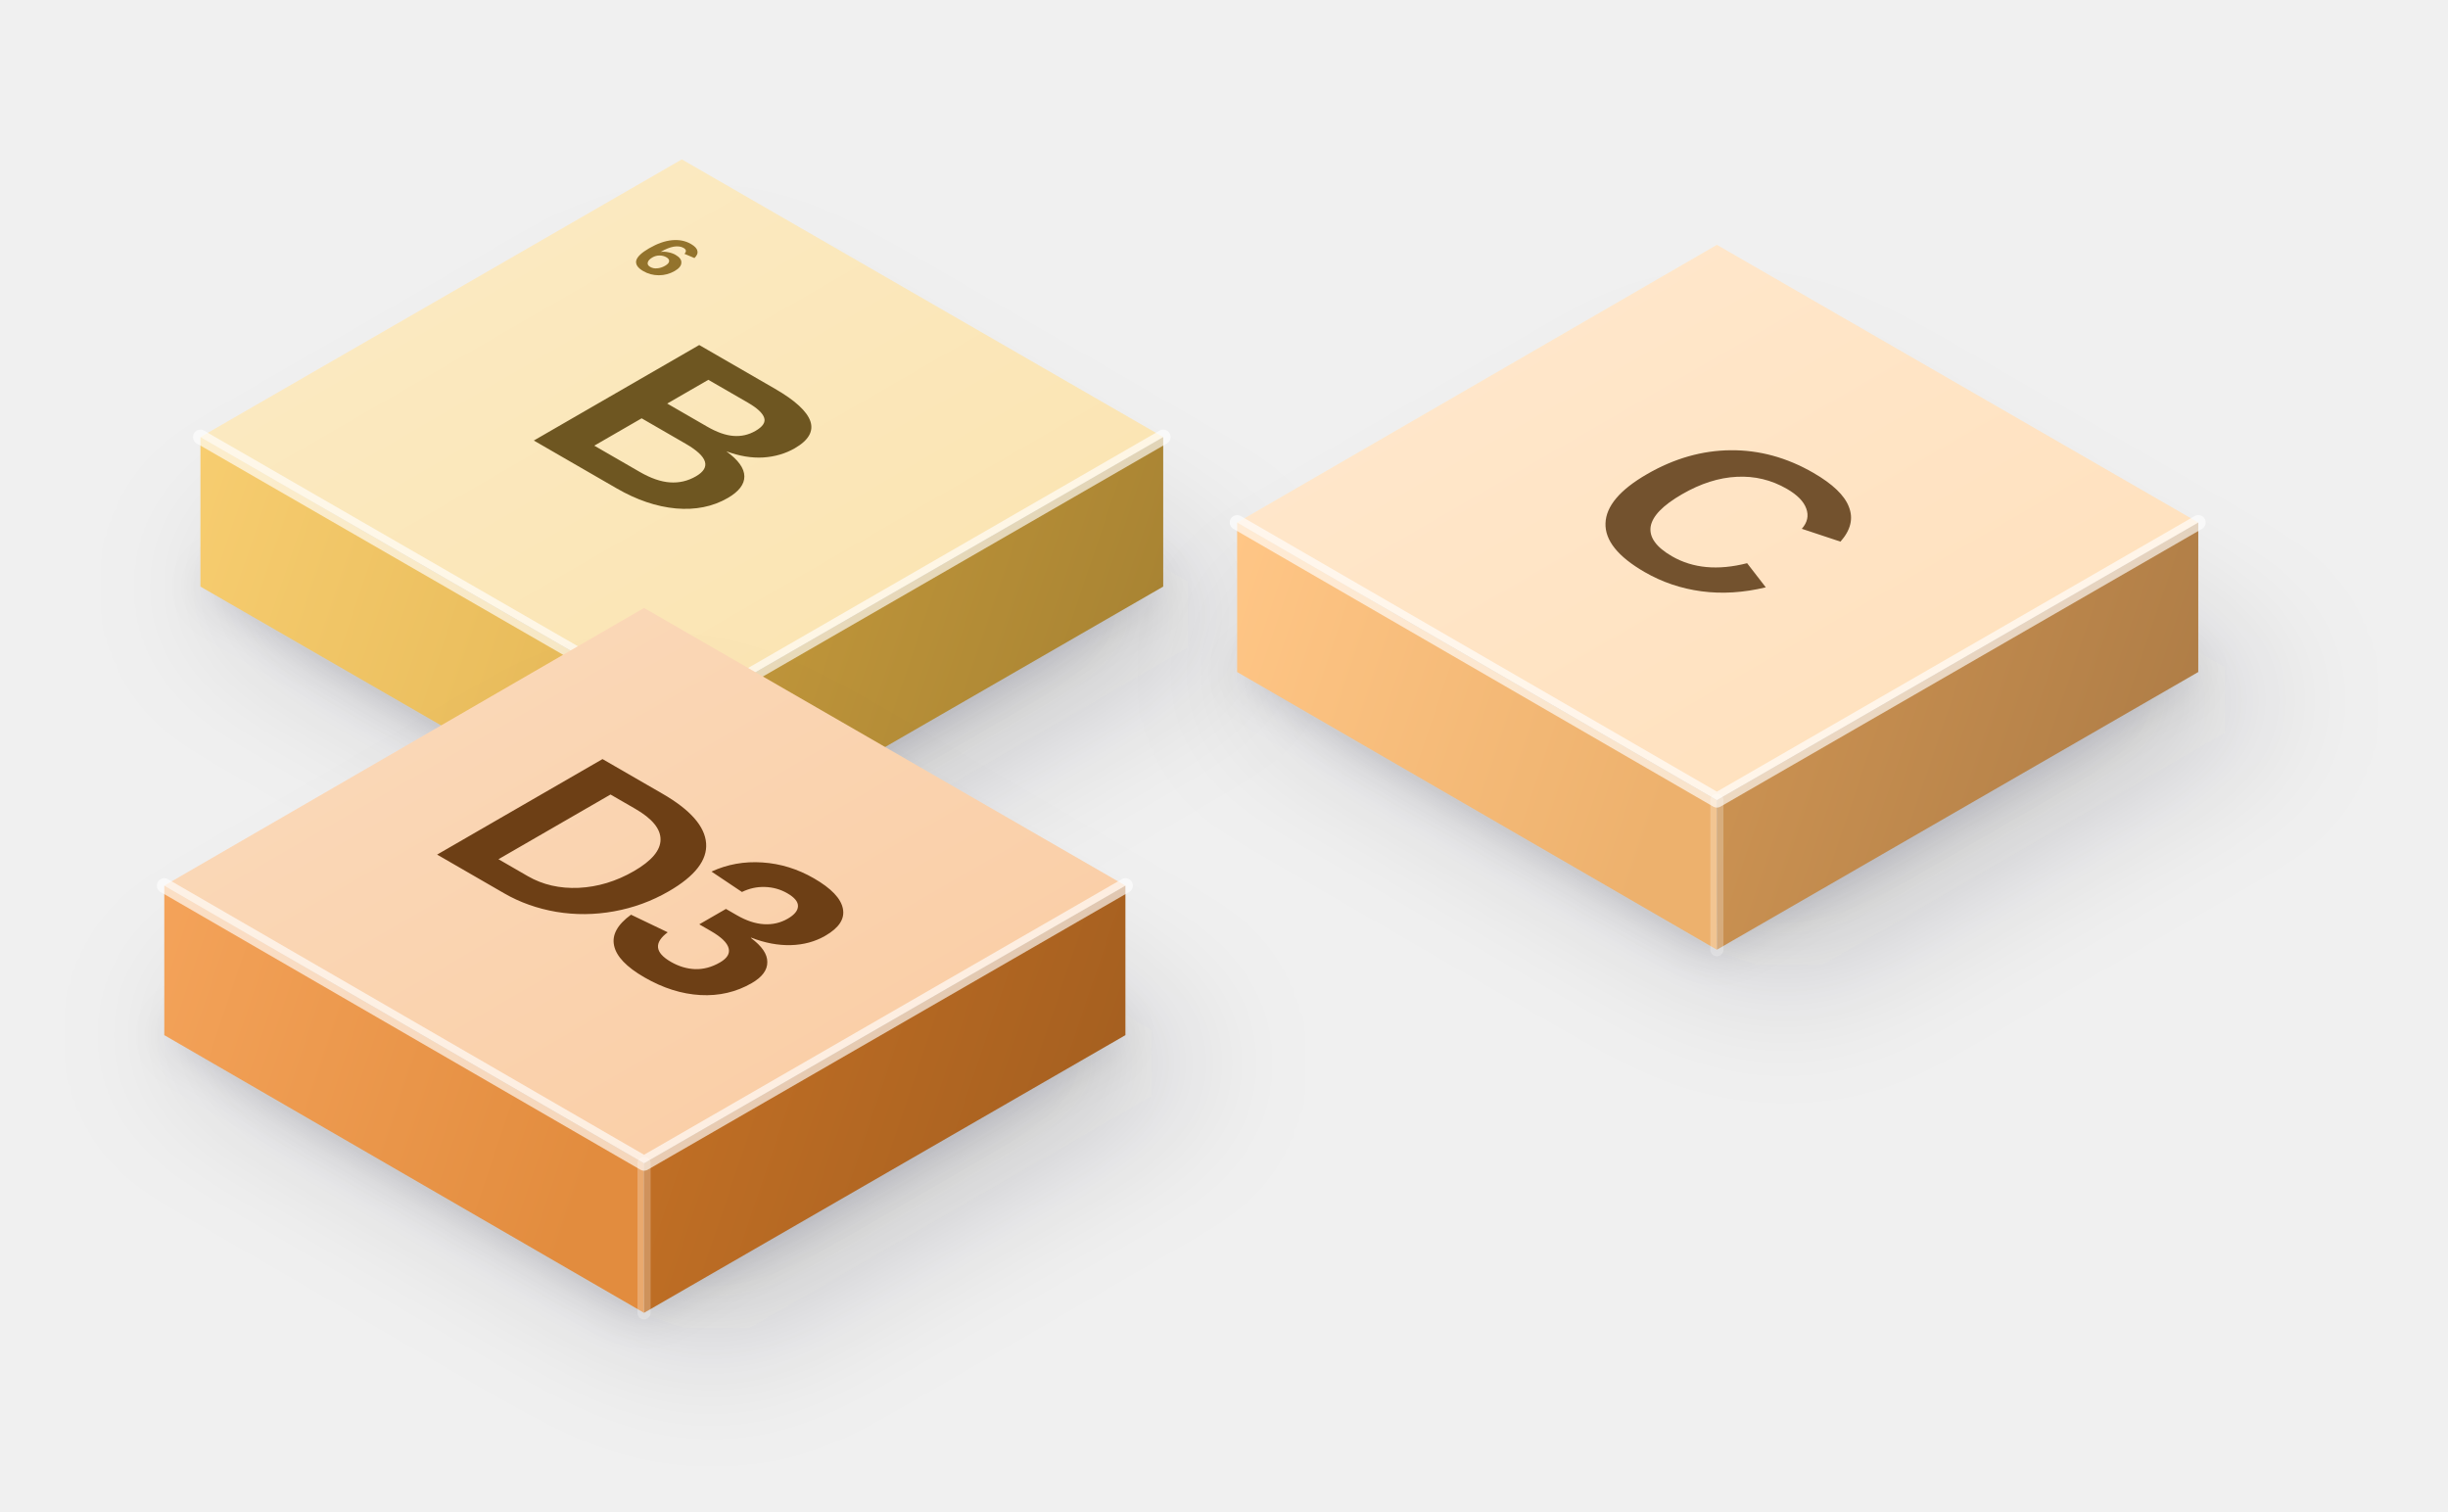
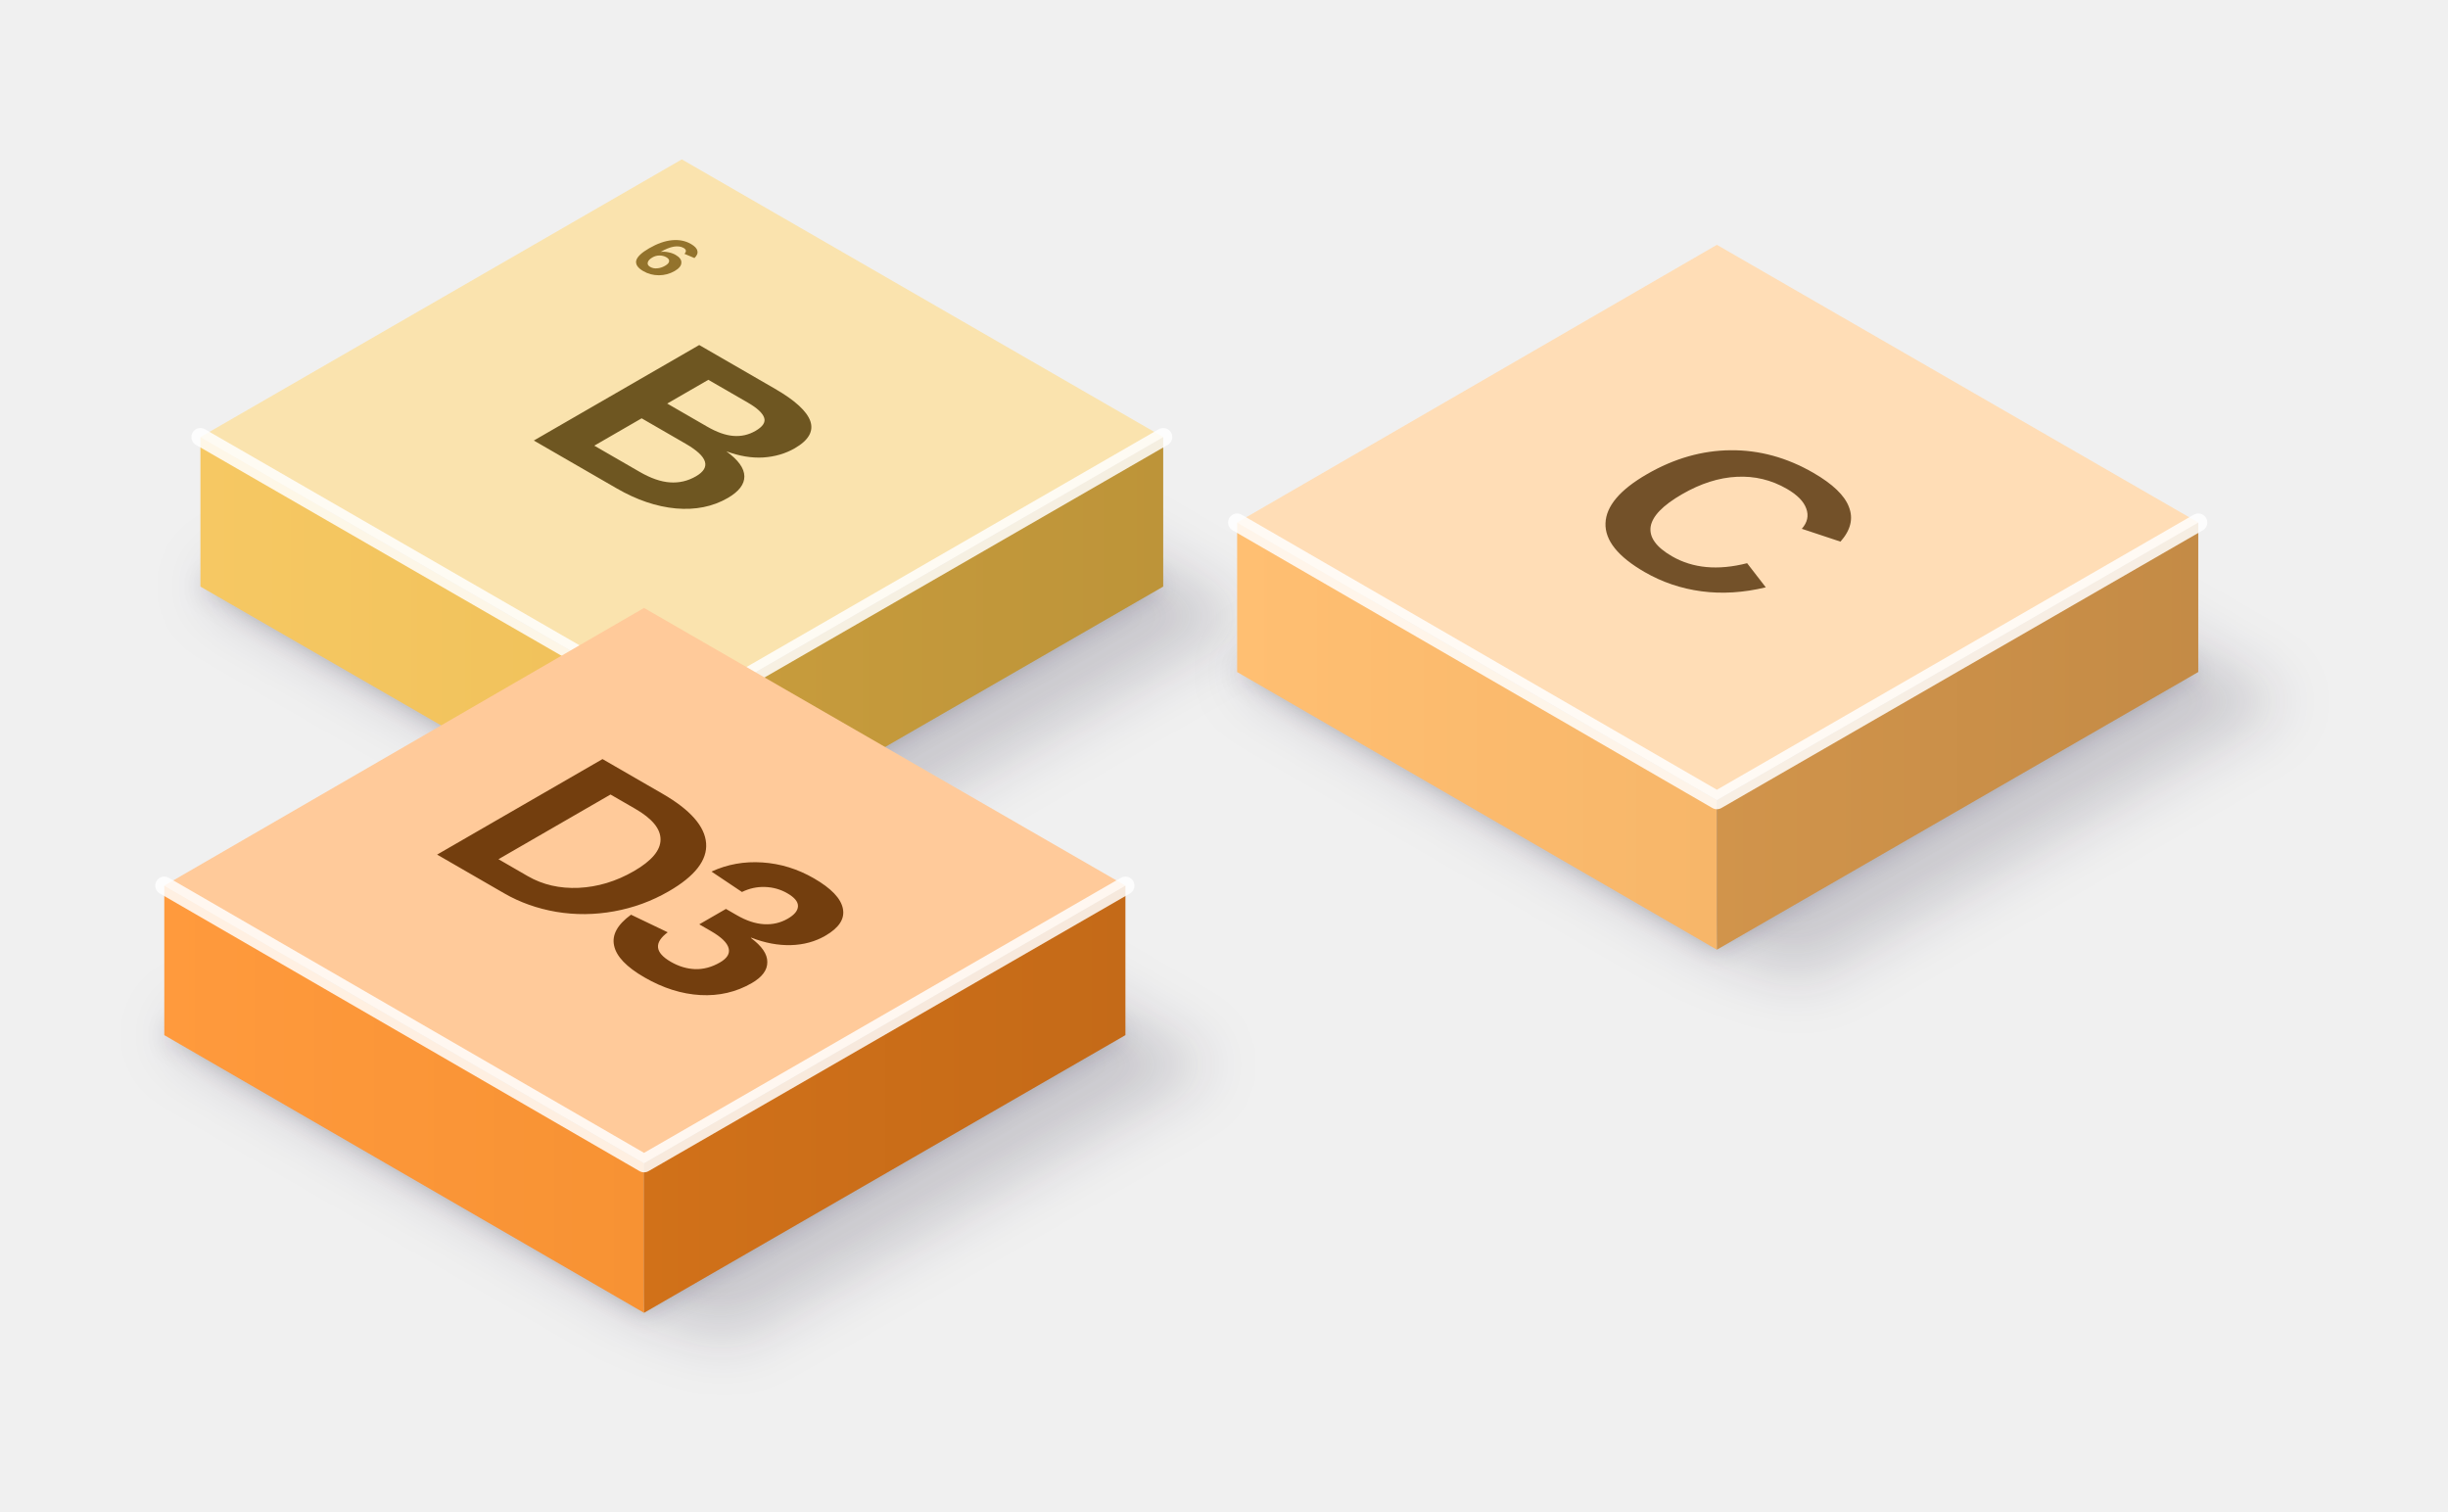
<svg xmlns="http://www.w3.org/2000/svg" width="240" viewBox="-64 -37 149 92" aria-hidden="true" focusable="false">
  <defs>
    <filter id="iVit-b" x="-50%" y="-50%" width="200%" height="200%">
-       <feGaussianBlur stdDeviation="4.2" />
+       <feGaussianBlur stdDeviation="1.8" />
    </filter>
    <filter id="iVit-b2" x="-50%" y="-50%" width="200%" height="200%">
-       <feGaussianBlur stdDeviation="1.3" />
+       <feGaussianBlur stdDeviation="0.7" />
    </filter>
    <filter id="iVit-b3" x="-50%" y="-50%" width="200%" height="200%">
      <feGaussianBlur stdDeviation="8.8" />
    </filter>
-     <linearGradient id="iVit-1" x1="0" y1="0" x2="1" y2="1">
-       <stop offset="0" stop-color="#fcebc6" />
-       <stop offset="1" stop-color="#fae3ae" />
+     <linearGradient id="iVit-1" x1="0" y1="0" x2="1" y2="0">
+       <stop offset="0" stop-color="#f6c863" />
+       <stop offset="1" stop-color="#efc059" />
    </linearGradient>
-     <linearGradient id="iVit-2" x1="0" y1="0" x2="1" y2="0.3">
-       <stop offset="0" stop-color="#f7cd70" />
-       <stop offset="1" stop-color="#e5b856" />
+     <linearGradient id="iVit-2" x1="0" y1="0" x2="1" y2="0">
+       <stop offset="0" stop-color="#c99d3d" />
+       <stop offset="1" stop-color="#bd9439" />
    </linearGradient>
-     <linearGradient id="iVit-3" x1="0" y1="0" x2="1" y2="0.3">
-       <stop offset="0" stop-color="#c99d3d" />
-       <stop offset="1" stop-color="#a98433" />
+     <linearGradient id="iVit-3" x1="0" y1="0" x2="1" y2="0">
+       <stop offset="0" stop-color="#ffbf72" />
+       <stop offset="1" stop-color="#f7b669" />
    </linearGradient>
-     <linearGradient id="iVit-4" x1="0" y1="0" x2="1" y2="1">
-       <stop offset="0" stop-color="#ffe9cf" />
-       <stop offset="1" stop-color="#ffdfba" />
+     <linearGradient id="iVit-4" x1="0" y1="0" x2="1" y2="0">
+       <stop offset="0" stop-color="#d1944b" />
+       <stop offset="1" stop-color="#c48b46" />
    </linearGradient>
-     <linearGradient id="iVit-5" x1="0" y1="0" x2="1" y2="0.3">
-       <stop offset="0" stop-color="#ffc686" />
-       <stop offset="1" stop-color="#edb16d" />
+     <linearGradient id="iVit-5" x1="0" y1="0" x2="1" y2="0">
+       <stop offset="0" stop-color="#ff9a3d" />
+       <stop offset="1" stop-color="#f79233" />
    </linearGradient>
-     <linearGradient id="iVit-6" x1="0" y1="0" x2="1" y2="0.3">
-       <stop offset="0" stop-color="#d19654" />
-       <stop offset="1" stop-color="#b07e47" />
-     </linearGradient>
-     <linearGradient id="iVit-7" x1="0" y1="0" x2="1" y2="1">
-       <stop offset="0" stop-color="#fbdbbd" />
-       <stop offset="1" stop-color="#f9cba1" />
-     </linearGradient>
-     <linearGradient id="iVit-8" x1="0" y1="0" x2="1" y2="0.3">
-       <stop offset="0" stop-color="#f4a35a" />
-       <stop offset="1" stop-color="#e28c3e" />
-     </linearGradient>
-     <linearGradient id="iVit-9" x1="0" y1="0" x2="1" y2="0.3">
-       <stop offset="0" stop-color="#c67226" />
-       <stop offset="1" stop-color="#a66020" />
+     <linearGradient id="iVit-6" x1="0" y1="0" x2="1" y2="0">
+       <stop offset="0" stop-color="#d17119" />
+       <stop offset="1" stop-color="#c46a18" />
    </linearGradient>
  </defs>
  <g class="lyr" data-depth="0.6">
    <g class="obj " style="--d:0s">
      <g class="fl" style="--fd:1.4s">
-         <polygon points="-51.8,-1.3 -22.5,-18.2 -17.6,-16.5 11.6,0.4 -17.6,17.3 -22.5,15.6" fill="#0b0b1a" opacity="0.18" filter="url(#iVit-b)" />
-         <polygon points="-22.5,-18.2 6.8,-1.3 -22.5,15.6 -51.8,-1.3" fill="#0b0b1a" opacity="0.162" filter="url(#iVit-b2)" />
-         <polygon points="-22.5,-27.3 6.8,-10.4 -22.5,6.5 -51.8,-10.4" fill="url(#iVit-1)" />
-         <polygon points="-51.8,-10.4 -22.5,6.5 -22.5,15.6 -51.8,-1.3" fill="url(#iVit-2)" />
-         <polygon points="6.8,-10.4 -22.5,6.5 -22.5,15.6 6.8,-1.3" fill="url(#iVit-3)" />
-         <polyline points="-51.8,-10.4 -22.5,6.5 6.8,-10.4" fill="none" stroke="#ffffff" stroke-width="0.9" stroke-linejoin="round" stroke-linecap="round" opacity="0.65" />
-         <polyline points="-22.5,6.5 -22.5,15.6" fill="none" stroke="#ffffff" stroke-width="0.8" stroke-linejoin="round" stroke-linecap="round" opacity="0.25" />
+         <polygon points="-51.8,-1.3 -22.5,-18.2 -17.2,-16.4 12.0,0.5 -17.2,17.4 -22.5,15.6" fill="#1b1530" opacity="0.18" filter="url(#iVit-b)" />
+         <polygon points="-22.5,-18.2 6.8,-1.3 -22.5,15.6 -51.8,-1.3" fill="#1b1530" opacity="0.23" filter="url(#iVit-b2)" />
+         <polygon points="-22.5,-27.3 6.8,-10.4 -22.5,6.5 -51.8,-10.4" fill="#fae3ae" />
+         <polygon points="-51.8,-10.4 -22.5,6.5 -22.5,15.6 -51.8,-1.3" fill="url(#iVit-1)" />
+         <polygon points="6.8,-10.4 -22.5,6.5 -22.5,15.6 6.8,-1.3" fill="url(#iVit-2)" />
+         <polyline points="-51.8,-10.4 -22.5,6.5 6.8,-10.4" fill="none" stroke="#ffffff" stroke-width="1.1" stroke-linejoin="round" stroke-linecap="round" opacity="0.85" />
        <g transform="matrix(0.866 0.5 -0.866 0.5 -22.52 -27.30)">
          <text x="16.9" y="22.3" text-anchor="middle" font-family="'Bricolage Grotesque','Helvetica Neue',Arial,sans-serif" font-size="16.9" font-weight="800" letter-spacing="-1" fill="#6e5621">B</text>
          <text x="4.1" y="8.1" font-family="'Bricolage Grotesque','Helvetica Neue',Arial,sans-serif" font-size="4.7" font-weight="700" fill="#93732c">6</text>
        </g>
-         <polygon points="11.3,3.9 40.5,-13.0 45.4,-11.3 74.7,5.6 45.4,22.5 40.5,20.8" fill="#0b0b1a" opacity="0.18" filter="url(#iVit-b)" />
-         <polygon points="40.5,-13.0 69.8,3.9 40.5,20.8 11.3,3.9" fill="#0b0b1a" opacity="0.162" filter="url(#iVit-b2)" />
-         <polygon points="40.5,-22.1 69.8,-5.2 40.5,11.7 11.3,-5.2" fill="url(#iVit-4)" />
-         <polygon points="11.3,-5.2 40.5,11.7 40.5,20.8 11.3,3.9" fill="url(#iVit-5)" />
-         <polygon points="69.8,-5.2 40.5,11.7 40.5,20.8 69.8,3.9" fill="url(#iVit-6)" />
-         <polyline points="11.3,-5.2 40.5,11.7 69.8,-5.2" fill="none" stroke="#ffffff" stroke-width="0.9" stroke-linejoin="round" stroke-linecap="round" opacity="0.65" />
-         <polyline points="40.5,11.7 40.5,20.8" fill="none" stroke="#ffffff" stroke-width="0.8" stroke-linejoin="round" stroke-linecap="round" opacity="0.25" />
+         <polygon points="11.3,3.9 40.5,-13.0 45.8,-11.2 75.1,5.7 45.8,22.6 40.5,20.8" fill="#1b1530" opacity="0.18" filter="url(#iVit-b)" />
+         <polygon points="40.5,-13.0 69.8,3.9 40.5,20.8 11.3,3.9" fill="#1b1530" opacity="0.23" filter="url(#iVit-b2)" />
+         <polygon points="40.5,-22.1 69.8,-5.2 40.5,11.7 11.3,-5.2" fill="#ffddb6" />
+         <polygon points="11.3,-5.2 40.5,11.7 40.5,20.8 11.3,3.9" fill="url(#iVit-3)" />
+         <polygon points="69.8,-5.2 40.5,11.7 40.5,20.8 69.8,3.9" fill="url(#iVit-4)" />
+         <polyline points="11.3,-5.2 40.5,11.7 69.8,-5.2" fill="none" stroke="#ffffff" stroke-width="1.1" stroke-linejoin="round" stroke-linecap="round" opacity="0.85" />
        <g transform="matrix(0.866 0.5 -0.866 0.5 40.53 -22.10)">
-           <text x="16.9" y="22.3" text-anchor="middle" font-family="'Bricolage Grotesque','Helvetica Neue',Arial,sans-serif" font-size="16.9" font-weight="800" letter-spacing="-1" fill="#73522e">C</text>
+           <text x="16.9" y="22.3" text-anchor="middle" font-family="'Bricolage Grotesque','Helvetica Neue',Arial,sans-serif" font-size="16.9" font-weight="800" letter-spacing="-1" fill="#735129">C</text>
        </g>
-         <polygon points="-54.0,26.0 -24.8,9.1 -19.9,10.8 9.4,27.7 -19.9,44.6 -24.8,42.9" fill="#0b0b1a" opacity="0.18" filter="url(#iVit-b)" />
-         <polygon points="-24.8,9.1 4.5,26.0 -24.8,42.9 -54.0,26.0" fill="#0b0b1a" opacity="0.162" filter="url(#iVit-b2)" />
-         <polygon points="-24.8,0.0 4.5,16.9 -24.8,33.8 -54.0,16.9" fill="url(#iVit-7)" />
-         <polygon points="-54.0,16.9 -24.8,33.8 -24.8,42.9 -54.0,26.0" fill="url(#iVit-8)" />
-         <polygon points="4.5,16.9 -24.8,33.8 -24.8,42.9 4.5,26.0" fill="url(#iVit-9)" />
-         <polyline points="-54.0,16.9 -24.8,33.8 4.5,16.9" fill="none" stroke="#ffffff" stroke-width="0.9" stroke-linejoin="round" stroke-linecap="round" opacity="0.65" />
-         <polyline points="-24.8,33.8 -24.8,42.9" fill="none" stroke="#ffffff" stroke-width="0.8" stroke-linejoin="round" stroke-linecap="round" opacity="0.25" />
+         <polygon points="-54.0,26.0 -24.8,9.1 -19.5,10.8 9.8,27.8 -19.5,44.6 -24.8,42.9" fill="#1b1530" opacity="0.18" filter="url(#iVit-b)" />
+         <polygon points="-24.8,9.1 4.5,26.0 -24.8,42.9 -54.0,26.0" fill="#1b1530" opacity="0.23" filter="url(#iVit-b2)" />
+         <polygon points="-24.8,0.0 4.5,16.9 -24.8,33.8 -54.0,16.9" fill="#ffca9a" />
+         <polygon points="-54.0,16.9 -24.8,33.8 -24.8,42.9 -54.0,26.0" fill="url(#iVit-5)" />
+         <polygon points="4.5,16.9 -24.8,33.8 -24.8,42.9 4.5,26.0" fill="url(#iVit-6)" />
+         <polyline points="-54.0,16.9 -24.8,33.8 4.5,16.9" fill="none" stroke="#ffffff" stroke-width="1.1" stroke-linejoin="round" stroke-linecap="round" opacity="0.85" />
        <g transform="matrix(0.866 0.5 -0.866 0.5 -24.77 0.00)">
-           <text x="16.9" y="22.3" text-anchor="middle" font-family="'Bricolage Grotesque','Helvetica Neue',Arial,sans-serif" font-size="16.9" font-weight="800" letter-spacing="-1" fill="#6d3f15">D3</text>
+           <text x="16.9" y="22.3" text-anchor="middle" font-family="'Bricolage Grotesque','Helvetica Neue',Arial,sans-serif" font-size="16.9" font-weight="800" letter-spacing="-1" fill="#733e0e">D3</text>
        </g>
      </g>
    </g>
  </g>
</svg>
